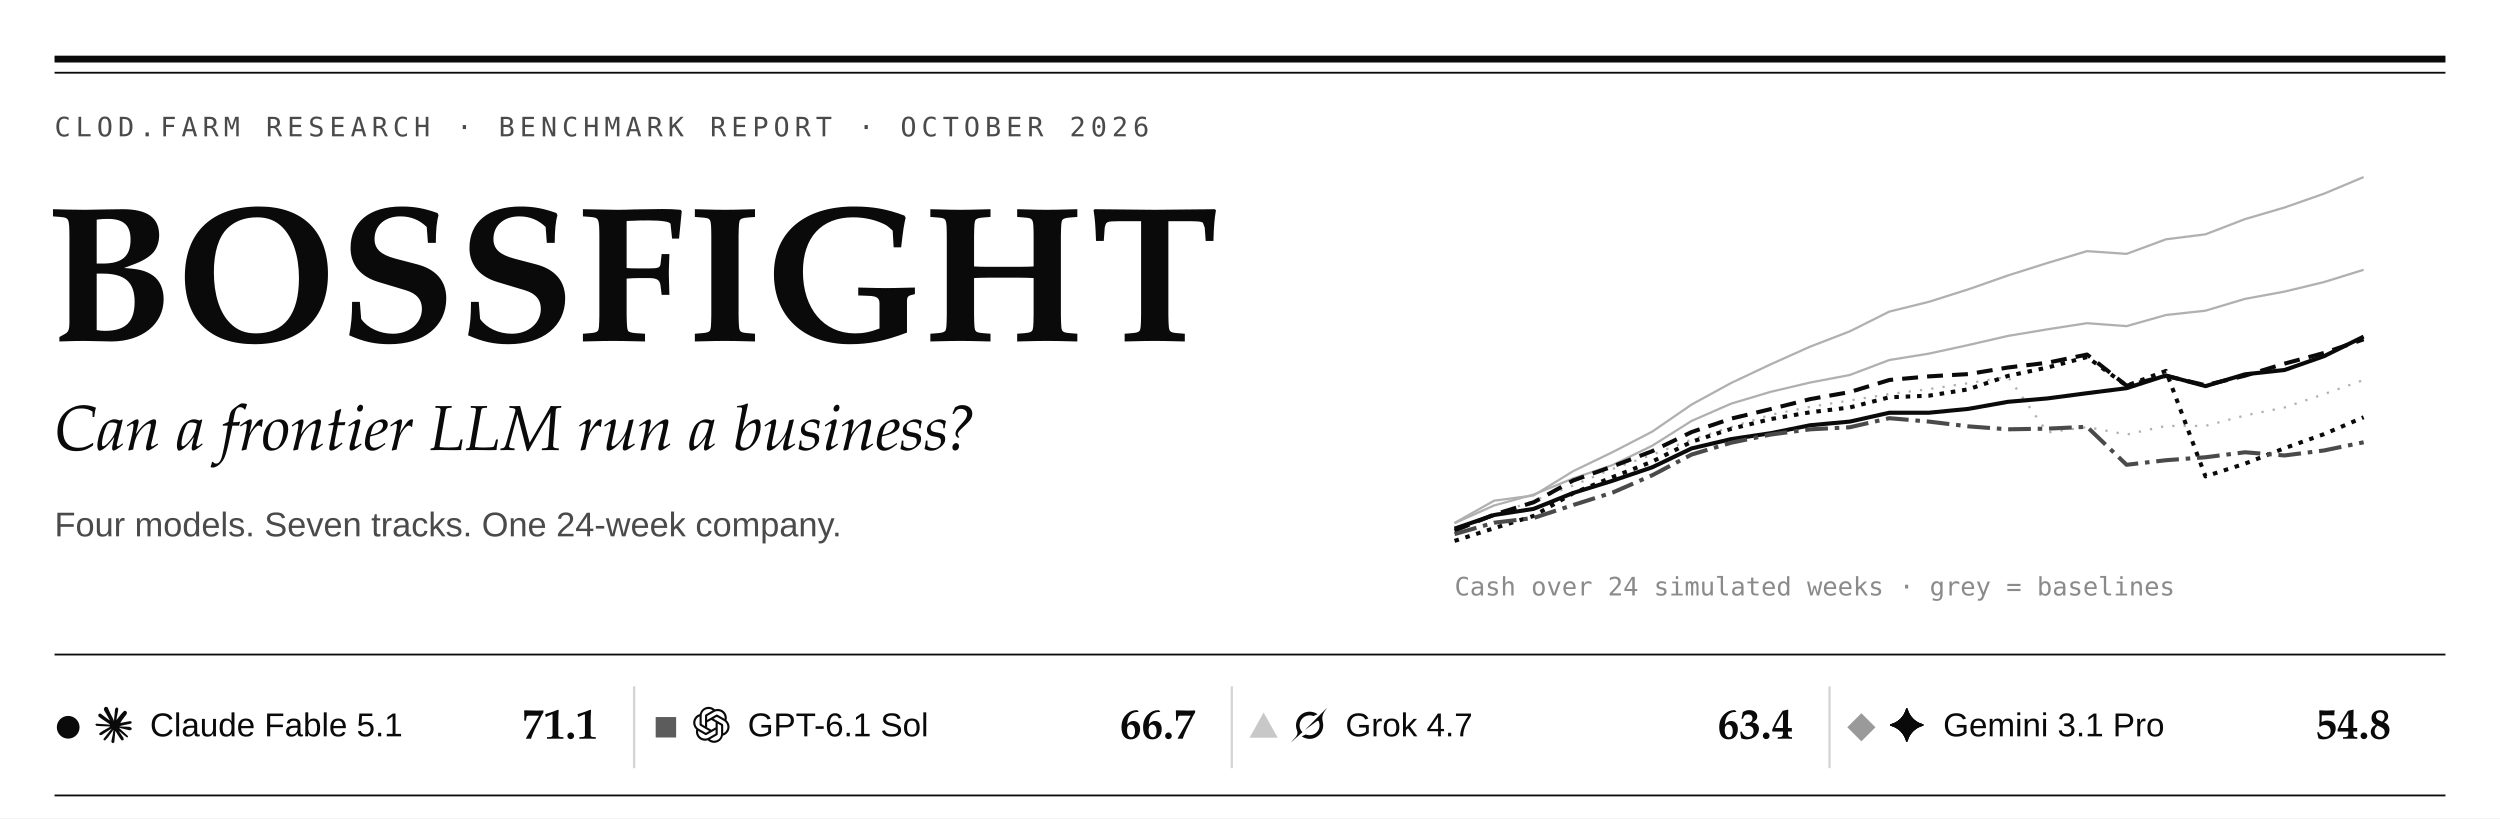
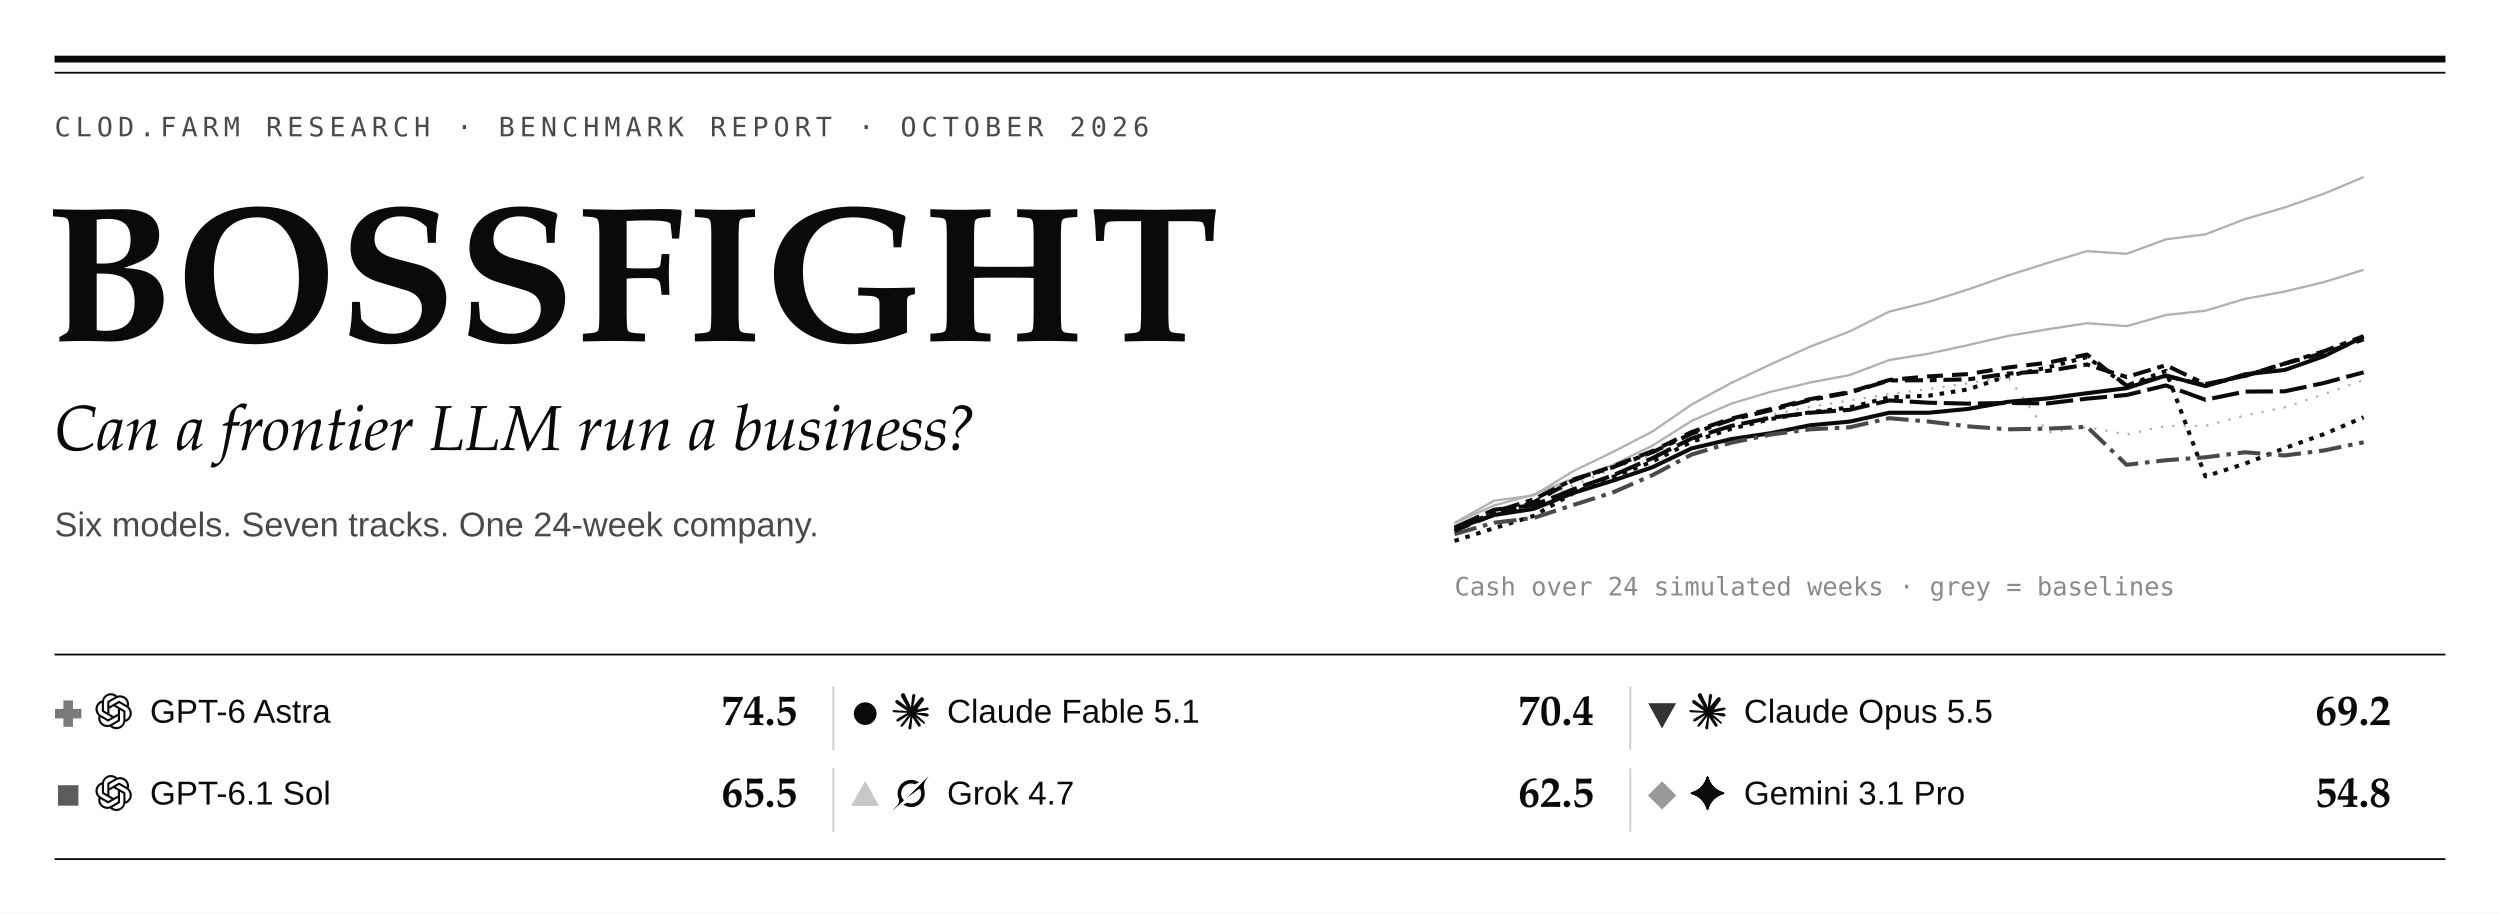
- <svg xmlns="http://www.w3.org/2000/svg" xmlns:xlink="http://www.w3.org/1999/xlink" width="1100" height="360" viewBox="0 0 1100 360" role="img" aria-label="BOSSFIGHT">
+ <svg xmlns="http://www.w3.org/2000/svg" xmlns:xlink="http://www.w3.org/1999/xlink" width="1100" height="402" viewBox="0 0 1100 402" role="img" aria-label="BOSSFIGHT">
  <defs>
    <symbol id="logo-claude" viewBox="0 0 24 24">
      <g fill="#0a0a0a" fill-rule="evenodd">
        <path d="M4.709 15.955l4.72-2.647.08-.23-.08-.128H9.2l-.79-.048-2.698-.073-2.339-.097-2.266-.122-.571-.121L0 11.784l.055-.352.48-.321.686.06 1.52.103 2.278.158 1.652.097 2.449.255h.389l.055-.157-.134-.098-.103-.097-2.358-1.596-2.552-1.688-1.336-.972-.724-.491-.364-.462-.158-1.008.656-.722.881.06.225.061.893.686 1.908 1.476 2.491 1.833.365.304.145-.103.019-.073-.164-.274-1.355-2.446-1.446-2.49-.644-1.032-.17-.619a2.97 2.97 0 01-.104-.729L6.283.134 6.696 0l.996.134.42.364.62 1.414 1.002 2.229 1.555 3.03.456.898.243.832.091.255h.158V9.01l.128-1.706.237-2.095.23-2.695.08-.76.376-.91.747-.492.584.28.48.685-.067.444-.286 1.851-.559 2.903-.364 1.942h.212l.243-.242.985-1.306 1.652-2.064.73-.82.85-.904.547-.431h1.033l.76 1.129-.34 1.166-1.064 1.347-.881 1.142-1.264 1.7-.79 1.36.073.11.188-.02 2.856-.606 1.543-.28 1.841-.315.833.388.091.395-.328.807-1.969.486-2.309.462-3.439.813-.042.03.049.061 1.549.146.662.036h1.622l3.02.225.79.522.474.638-.079.485-1.215.62-1.64-.389-3.829-.91-1.312-.329h-.182v.11l1.093 1.068 2.006 1.81 2.509 2.33.127.578-.322.455-.34-.049-2.205-1.657-.851-.747-1.926-1.62h-.128v.17l.444.649 2.345 3.521.122 1.08-.17.353-.608.213-.668-.122-1.374-1.925-1.415-2.167-1.143-1.943-.14.08-.674 7.254-.316.37-.729.28-.607-.461-.322-.747.322-1.476.389-1.924.315-1.53.286-1.9.17-.632-.012-.042-.14.018-1.434 1.967-2.18 2.945-1.726 1.845-.414.164-.717-.37.067-.662.401-.589 2.388-3.036 1.44-1.882.93-1.086-.006-.158h-.055L4.132 18.56l-1.13.146-.487-.456.061-.746.231-.243 1.908-1.312-.006.006z" fill-rule="nonzero" />
      </g>
    </symbol>
    <symbol id="logo-gpt" viewBox="0 0 24 24">
      <g fill="#0a0a0a" fill-rule="evenodd">
        <path d="M9.205 8.658v-2.26c0-.19.072-.333.238-.428l4.543-2.616c.619-.357 1.356-.523 2.117-.523 2.854 0 4.662 2.212 4.662 4.566 0 .167 0 .357-.024.547l-4.71-2.759a.797.797 0 00-.856 0l-5.97 3.473zm10.609 8.8V12.06c0-.333-.143-.57-.429-.737l-5.97-3.473 1.95-1.118a.433.433 0 01.476 0l4.543 2.617c1.309.76 2.189 2.378 2.189 3.948 0 1.808-1.07 3.473-2.76 4.163zM7.802 12.703l-1.95-1.142c-.167-.095-.239-.238-.239-.428V5.899c0-2.545 1.95-4.472 4.591-4.472 1 0 1.927.333 2.712.928L8.23 5.067c-.285.166-.428.404-.428.737v6.898zM12 15.128l-2.795-1.57v-3.33L12 8.658l2.795 1.57v3.33L12 15.128zm1.796 7.23c-1 0-1.927-.332-2.712-.927l4.686-2.712c.285-.166.428-.404.428-.737v-6.898l1.974 1.142c.167.095.238.238.238.428v5.233c0 2.545-1.974 4.472-4.614 4.472zm-5.637-5.303l-4.544-2.617c-1.308-.761-2.188-2.378-2.188-3.948A4.482 4.482 0 014.21 6.327v5.423c0 .333.143.571.428.738l5.947 3.449-1.95 1.118a.432.432 0 01-.476 0zm-.262 3.9c-2.688 0-4.662-2.021-4.662-4.519 0-.19.024-.38.047-.57l4.686 2.71c.286.167.571.167.856 0l5.97-3.448v2.26c0 .19-.07.333-.237.428l-4.543 2.616c-.619.357-1.356.523-2.117.523zm5.899 2.83a5.947 5.947 0 005.827-4.756C22.287 18.339 24 15.84 24 13.296c0-1.665-.713-3.282-1.998-4.448.119-.5.19-.999.19-1.498 0-3.401-2.759-5.947-5.946-5.947-.642 0-1.26.095-1.88.31A5.962 5.962 0 0010.205 0a5.947 5.947 0 00-5.827 4.757C1.713 5.447 0 7.945 0 10.49c0 1.666.713 3.283 1.998 4.448-.119.5-.19 1-.19 1.499 0 3.401 2.759 5.946 5.946 5.946.642 0 1.26-.095 1.88-.309a5.96 5.96 0 004.162 1.713z" />
      </g>
    </symbol>
    <symbol id="logo-gemini" viewBox="0 0 24 24">
      <g fill="#0a0a0a" fill-rule="evenodd">
        <path d="M20.616 10.835a14.147 14.147 0 01-4.45-3.001 14.111 14.111 0 01-3.678-6.452.503.503 0 00-.975 0 14.134 14.134 0 01-3.679 6.452 14.155 14.155 0 01-4.45 3.001c-.65.28-1.318.505-2.002.678a.502.502 0 000 .975c.684.172 1.35.397 2.002.677a14.147 14.147 0 014.45 3.001 14.112 14.112 0 013.679 6.453.502.502 0 00.975 0c.172-.685.397-1.351.677-2.003a14.145 14.145 0 013.001-4.45 14.113 14.113 0 016.453-3.678.503.503 0 000-.975 13.245 13.245 0 01-2.003-.678z" />
        <path d="M20.616 10.835a14.147 14.147 0 01-4.45-3.001 14.111 14.111 0 01-3.678-6.452.503.503 0 00-.975 0 14.134 14.134 0 01-3.679 6.452 14.155 14.155 0 01-4.45 3.001c-.65.28-1.318.505-2.002.678a.502.502 0 000 .975c.684.172 1.35.397 2.002.677a14.147 14.147 0 014.45 3.001 14.112 14.112 0 013.679 6.453.502.502 0 00.975 0c.172-.685.397-1.351.677-2.003a14.145 14.145 0 013.001-4.45 14.113 14.113 0 016.453-3.678.503.503 0 000-.975 13.245 13.245 0 01-2.003-.678z" />
        <path d="M20.616 10.835a14.147 14.147 0 01-4.45-3.001 14.111 14.111 0 01-3.678-6.452.503.503 0 00-.975 0 14.134 14.134 0 01-3.679 6.452 14.155 14.155 0 01-4.45 3.001c-.65.28-1.318.505-2.002.678a.502.502 0 000 .975c.684.172 1.35.397 2.002.677a14.147 14.147 0 014.45 3.001 14.112 14.112 0 013.679 6.453.502.502 0 00.975 0c.172-.685.397-1.351.677-2.003a14.145 14.145 0 013.001-4.45 14.113 14.113 0 016.453-3.678.503.503 0 000-.975 13.245 13.245 0 01-2.003-.678z" />
        <path d="M20.616 10.835a14.147 14.147 0 01-4.45-3.001 14.111 14.111 0 01-3.678-6.452.503.503 0 00-.975 0 14.134 14.134 0 01-3.679 6.452 14.155 14.155 0 01-4.45 3.001c-.65.28-1.318.505-2.002.678a.502.502 0 000 .975c.684.172 1.35.397 2.002.677a14.147 14.147 0 014.45 3.001 14.112 14.112 0 013.679 6.453.502.502 0 00.975 0c.172-.685.397-1.351.677-2.003a14.145 14.145 0 013.001-4.45 14.113 14.113 0 016.453-3.678.503.503 0 000-.975 13.245 13.245 0 01-2.003-.678z" />
      </g>
    </symbol>
    <symbol id="logo-grok" viewBox="0 0 24 24">
      <g fill="#0a0a0a" fill-rule="evenodd">
        <path d="M9.27 15.29l7.978-5.897c.391-.29.95-.177 1.137.272.98 2.369.542 5.215-1.41 7.169-1.951 1.954-4.667 2.382-7.149 1.406l-2.711 1.257c3.889 2.661 8.611 2.003 11.562-.953 2.341-2.344 3.066-5.539 2.388-8.42l.006.007c-.983-4.232.242-5.924 2.75-9.383.06-.082.12-.164.179-.248l-3.301 3.305v-.01L9.267 15.292M7.623 16.723c-2.792-2.67-2.31-6.801.071-9.184 1.761-1.763 4.647-2.483 7.166-1.425l2.705-1.25a7.808 7.808 0 00-1.829-1A8.975 8.975 0 005.984 5.83c-2.533 2.536-3.33 6.436-1.962 9.764 1.022 2.487-.653 4.246-2.34 6.022-.599.63-1.199 1.259-1.682 1.925l7.62-6.815" />
      </g>
    </symbol>
+     <symbol id="logo-opus" viewBox="0 0 24 24">
+       <g fill="#0a0a0a" fill-rule="evenodd">
+         <path d="M4.709 15.955l4.72-2.647.08-.23-.08-.128H9.2l-.79-.048-2.698-.073-2.339-.097-2.266-.122-.571-.121L0 11.784l.055-.352.48-.321.686.06 1.52.103 2.278.158 1.652.097 2.449.255h.389l.055-.157-.134-.098-.103-.097-2.358-1.596-2.552-1.688-1.336-.972-.724-.491-.364-.462-.158-1.008.656-.722.881.06.225.061.893.686 1.908 1.476 2.491 1.833.365.304.145-.103.019-.073-.164-.274-1.355-2.446-1.446-2.49-.644-1.032-.17-.619a2.97 2.97 0 01-.104-.729L6.283.134 6.696 0l.996.134.42.364.62 1.414 1.002 2.229 1.555 3.03.456.898.243.832.091.255h.158V9.01l.128-1.706.237-2.095.23-2.695.08-.76.376-.91.747-.492.584.28.48.685-.067.444-.286 1.851-.559 2.903-.364 1.942h.212l.243-.242.985-1.306 1.652-2.064.73-.82.85-.904.547-.431h1.033l.76 1.129-.34 1.166-1.064 1.347-.881 1.142-1.264 1.7-.79 1.36.073.11.188-.02 2.856-.606 1.543-.28 1.841-.315.833.388.091.395-.328.807-1.969.486-2.309.462-3.439.813-.042.03.049.061 1.549.146.662.036h1.622l3.02.225.79.522.474.638-.079.485-1.215.62-1.64-.389-3.829-.91-1.312-.329h-.182v.11l1.093 1.068 2.006 1.81 2.509 2.33.127.578-.322.455-.34-.049-2.205-1.657-.851-.747-1.926-1.62h-.128v.17l.444.649 2.345 3.521.122 1.08-.17.353-.608.213-.668-.122-1.374-1.925-1.415-2.167-1.143-1.943-.14.08-.674 7.254-.316.37-.729.28-.607-.461-.322-.747.322-1.476.389-1.924.315-1.53.286-1.9.17-.632-.012-.042-.14.018-1.434 1.967-2.18 2.945-1.726 1.845-.414.164-.717-.37.067-.662.401-.589 2.388-3.036 1.44-1.882.93-1.086-.006-.158h-.055L4.132 18.56l-1.13.146-.487-.456.061-.746.231-.243 1.908-1.312-.006.006z" fill-rule="nonzero" />
+       </g>
+     </symbol>
+     <symbol id="logo-astra" viewBox="0 0 24 24">
+       <g fill="#0a0a0a" fill-rule="evenodd">
+         <path d="M9.205 8.658v-2.26c0-.19.072-.333.238-.428l4.543-2.616c.619-.357 1.356-.523 2.117-.523 2.854 0 4.662 2.212 4.662 4.566 0 .167 0 .357-.024.547l-4.71-2.759a.797.797 0 00-.856 0l-5.97 3.473zm10.609 8.8V12.06c0-.333-.143-.57-.429-.737l-5.97-3.473 1.95-1.118a.433.433 0 01.476 0l4.543 2.617c1.309.76 2.189 2.378 2.189 3.948 0 1.808-1.07 3.473-2.76 4.163zM7.802 12.703l-1.95-1.142c-.167-.095-.239-.238-.239-.428V5.899c0-2.545 1.95-4.472 4.591-4.472 1 0 1.927.333 2.712.928L8.23 5.067c-.285.166-.428.404-.428.737v6.898zM12 15.128l-2.795-1.57v-3.33L12 8.658l2.795 1.57v3.33L12 15.128zm1.796 7.23c-1 0-1.927-.332-2.712-.927l4.686-2.712c.285-.166.428-.404.428-.737v-6.898l1.974 1.142c.167.095.238.238.238.428v5.233c0 2.545-1.974 4.472-4.614 4.472zm-5.637-5.303l-4.544-2.617c-1.308-.761-2.188-2.378-2.188-3.948A4.482 4.482 0 014.21 6.327v5.423c0 .333.143.571.428.738l5.947 3.449-1.95 1.118a.432.432 0 01-.476 0zm-.262 3.9c-2.688 0-4.662-2.021-4.662-4.519 0-.19.024-.38.047-.57l4.686 2.71c.286.167.571.167.856 0l5.97-3.448v2.26c0 .19-.07.333-.237.428l-4.543 2.616c-.619.357-1.356.523-2.117.523zm5.899 2.83a5.947 5.947 0 005.827-4.756C22.287 18.339 24 15.84 24 13.296c0-1.665-.713-3.282-1.998-4.448.119-.5.19-.999.19-1.498 0-3.401-2.759-5.947-5.946-5.947-.642 0-1.26.095-1.88.31A5.962 5.962 0 0010.205 0a5.947 5.947 0 00-5.827 4.757C1.713 5.447 0 7.945 0 10.49c0 1.666.713 3.283 1.998 4.448-.119.5-.19 1-.19 1.499 0 3.401 2.759 5.946 5.946 5.946.642 0 1.26-.095 1.88-.309a5.96 5.96 0 004.162 1.713z" />
+       </g>
+     </symbol>
  </defs>
-   <rect width="1100" height="360" fill="#ffffff" />
+   <rect width="1100" height="402" fill="#ffffff" />
  <line x1="24.0" x2="1076.0" y1="26.0" y2="26.0" stroke="#0a0a0a" stroke-width="3" />
  <line x1="24.0" x2="1076.0" y1="32.0" y2="32.0" stroke="#0a0a0a" stroke-width="0.8" />
  <text x="24.0" y="60.0" font-family="ui-monospace,SFMono-Regular,Menlo,Consolas,monospace" font-size="11.8" font-weight="500" fill="#4a4a4a" text-anchor="start" letter-spacing="2.2">CLOD.FARM RESEARCH   ·   BENCHMARK REPORT   ·   OCTOBER 2026</text>
  <text x="20.0" y="150.0" font-family="'Source Serif 4','Source Serif Pro',Charter,'Iowan Old Style','Palatino Linotype',Georgia,serif" font-size="85.1" font-weight="600" fill="#0a0a0a" text-anchor="start" letter-spacing="1">BOSSFIGHT</text>
  <text x="24.0" y="198.0" font-family="'Source Serif 4','Source Serif Pro',Charter,'Iowan Old Style','Palatino Linotype',Georgia,serif" font-size="28.0" font-weight="400" fill="#0a0a0a" text-anchor="start" font-style="italic">Can a frontier LLM run a business?</text>
-   <text x="24.0" y="236.0" font-family="'Segoe UI',Aptos,-apple-system,BlinkMacSystemFont,'Helvetica Neue',Arial,sans-serif" font-size="15.1" font-weight="400" fill="#4a4a4a" text-anchor="start">Four models. Seven tracks. One 24-week company.</text>
+   <text x="24.0" y="236.0" font-family="'Segoe UI',Aptos,-apple-system,BlinkMacSystemFont,'Helvetica Neue',Arial,sans-serif" font-size="15.1" font-weight="400" fill="#4a4a4a" text-anchor="start">Six models. Seven tracks. One 24-week company.</text>
  <polyline points="640.0,230.1 657.4,220.3 674.8,218.0 692.2,207.3 709.6,198.9 727.0,189.9 744.3,178.0 761.7,168.5 779.1,160.3 796.5,152.5 813.9,145.8 831.3,137.1 848.7,132.8 866.1,127.3 883.5,121.2 900.9,115.7 918.3,110.5 935.7,111.7 953.0,105.3 970.4,103.1 987.8,96.4 1005.2,91.3 1022.6,85.2 1040.0,77.9" fill="none" stroke="#b0b0b0" stroke-width="1" stroke-linejoin="round" />
  <polyline points="640.0,230.2 657.4,222.4 674.8,217.6 692.2,210.5 709.6,204.6 727.0,196.1 744.3,185.2 761.7,177.6 779.1,172.4 796.5,168.3 813.9,165.0 831.3,158.4 848.7,155.6 866.1,151.8 883.5,147.8 900.9,144.9 918.3,142.2 935.7,143.5 953.0,138.6 970.4,136.7 987.8,131.5 1005.2,128.3 1022.6,124.1 1040.0,118.7" fill="none" stroke="#b0b0b0" stroke-width="1" stroke-linejoin="round" />
  <polyline points="640.0,234.0 657.4,226.5 674.8,220.4 692.2,213.6 709.6,206.3 727.0,200.1 744.3,193.4 761.7,187.9 779.1,182.5 796.5,179.0 813.9,176.2 831.3,173.4 848.7,171.2 866.1,168.6 883.5,165.8 900.9,190.3 918.3,187.9 935.7,191.2 953.0,187.4 970.4,187.4 987.8,182.8 1005.2,179.3 1022.6,173.4 1040.0,167.2" fill="none" stroke="#b0b0b0" stroke-width="1" stroke-linejoin="round" stroke-dasharray="1 4" />
  <polyline points="640.0,232.6 657.4,226.6 674.8,223.9 692.2,216.9 709.6,211.5 727.0,205.6 744.3,197.3 761.7,193.2 779.1,190.6 796.5,187.1 813.9,185.5 831.3,181.6 848.7,181.6 866.1,179.9 883.5,176.8 900.9,175.3 918.3,173.0 935.7,170.8 953.0,165.2 970.4,169.9 987.8,164.7 1005.2,162.8 1022.6,156.7 1040.0,148.1" fill="none" stroke="#0a0a0a" stroke-width="1.8" stroke-linejoin="round" />
  <polyline points="640.0,233.5 657.4,226.4 674.8,221.0 692.2,211.4 709.6,205.2 727.0,198.5 744.3,190.1 761.7,184.2 779.1,180.0 796.5,175.6 813.9,172.5 831.3,167.2 848.7,165.6 866.1,164.6 883.5,161.7 900.9,159.6 918.3,156.0 935.7,169.7 953.0,165.4 970.4,169.5 987.8,165.3 1005.2,160.0 1022.6,155.3 1040.0,149.3" fill="none" stroke="#0a0a0a" stroke-width="1.8" stroke-linejoin="round" stroke-dasharray="7 4" />
  <polyline points="640.0,238.0 657.4,232.4 674.8,227.0 692.2,217.0 709.6,209.9 727.0,203.1 744.3,194.4 761.7,188.7 779.1,184.4 796.5,181.4 813.9,179.3 831.3,174.8 848.7,174.1 866.1,171.3 883.5,165.4 900.9,161.7 918.3,157.1 935.7,169.7 953.0,163.2 970.4,209.6 987.8,204.0 1005.2,197.2 1022.6,191.0 1040.0,183.6" fill="none" stroke="#0a0a0a" stroke-width="1.8" stroke-linejoin="round" stroke-dasharray="2 3" />
  <polyline points="640.0,235.0 657.4,230.0 674.8,227.9 692.2,222.2 709.6,216.7 727.0,209.1 744.3,200.0 761.7,194.8 779.1,191.2 796.5,188.9 813.9,188.0 831.3,184.0 848.7,185.5 866.1,187.6 883.5,188.9 900.9,188.6 918.3,187.8 935.7,204.5 953.0,202.5 970.4,201.2 987.8,199.0 1005.2,200.4 1022.6,198.2 1040.0,194.6" fill="none" stroke="#4a4a4a" stroke-width="1.8" stroke-linejoin="round" stroke-dasharray="10 3 2 3" />
+   <polyline points="640.0,232.1 657.4,224.3 674.8,222.3 692.2,215.3 709.6,209.2 727.0,201.6 744.3,192.9 761.7,187.4 779.1,183.8 796.5,181.6 813.9,180.3 831.3,176.2 848.7,177.2 866.1,177.6 883.5,177.3 900.9,177.5 918.3,175.4 935.7,173.8 953.0,169.6 970.4,175.9 987.8,172.3 1005.2,172.2 1022.6,168.5 1040.0,163.8" fill="none" stroke="#0a0a0a" stroke-width="1.8" stroke-linejoin="round" stroke-dasharray="12 3" />
+   <polyline points="640.0,233.6 657.4,225.3 674.8,219.7 692.2,211.0 709.6,205.6 727.0,199.0 744.3,190.8 761.7,184.7 779.1,180.5 796.5,176.0 813.9,172.7 831.3,167.4 848.7,167.3 866.1,166.9 883.5,164.4 900.9,163.2 918.3,160.4 935.7,165.9 953.0,160.7 970.4,169.0 987.8,165.4 1005.2,160.0 1022.6,154.5 1040.0,147.9" fill="none" stroke="#0a0a0a" stroke-width="1.8" stroke-linejoin="round" stroke-dasharray="3 3 8 3" />
  <text x="640.0" y="262.0" font-family="ui-monospace,SFMono-Regular,Menlo,Consolas,monospace" font-size="11.2" font-weight="500" fill="#8a8a8a" text-anchor="start">Cash over 24 simulated weeks · grey = baselines</text>
  <line x1="24.0" x2="1076.0" y1="288.0" y2="288.0" stroke="#0a0a0a" stroke-width="0.8" />
-   <circle cx="30.0" cy="320.0" r="5" fill="#0a0a0a" />
-   <use href="#logo-claude" xlink:href="#logo-claude" x="42.0" y="311.0" width="16" height="16" />
-   <text x="66.0" y="324.0" font-family="'Segoe UI',Aptos,-apple-system,BlinkMacSystemFont,'Helvetica Neue',Arial,sans-serif" font-size="14.6" font-weight="500" fill="#0a0a0a" text-anchor="start">Claude Fable 5.1</text>
-   <text x="263.0" y="325.0" font-family="'Source Serif 4','Source Serif Pro',Charter,'Iowan Old Style','Palatino Linotype',Georgia,serif" font-size="19.0" font-weight="600" fill="#0a0a0a" text-anchor="end">71.1</text>
-   <rect x="288.5" y="315.5" width="9.0" height="9.0" fill="#5c5c5c" />
-   <use href="#logo-gpt" xlink:href="#logo-gpt" x="305.0" y="311.0" width="16" height="16" />
-   <text x="329.0" y="324.0" font-family="'Segoe UI',Aptos,-apple-system,BlinkMacSystemFont,'Helvetica Neue',Arial,sans-serif" font-size="14.6" font-weight="500" fill="#0a0a0a" text-anchor="start">GPT-6.1 Sol</text>
-   <text x="526.0" y="325.0" font-family="'Source Serif 4','Source Serif Pro',Charter,'Iowan Old Style','Palatino Linotype',Georgia,serif" font-size="19.0" font-weight="600" fill="#0a0a0a" text-anchor="end">66.7</text>
-   <line x1="279.0" x2="279.0" y1="302.0" y2="338.0" stroke="#d4d4d4" stroke-width="1" />
-   <polygon points="556.0,313.5 562.2,324.6 549.8,324.6" fill="#c8c8c8" />
-   <use href="#logo-grok" xlink:href="#logo-grok" x="568.0" y="311.0" width="16" height="16" />
-   <text x="592.0" y="324.0" font-family="'Segoe UI',Aptos,-apple-system,BlinkMacSystemFont,'Helvetica Neue',Arial,sans-serif" font-size="14.6" font-weight="500" fill="#0a0a0a" text-anchor="start">Grok 4.7</text>
-   <text x="789.0" y="325.0" font-family="'Source Serif 4','Source Serif Pro',Charter,'Iowan Old Style','Palatino Linotype',Georgia,serif" font-size="19.0" font-weight="600" fill="#0a0a0a" text-anchor="end">63.4</text>
-   <line x1="542.0" x2="542.0" y1="302.0" y2="338.0" stroke="#d4d4d4" stroke-width="1" />
-   <polygon points="819.0,313.8 825.2,320.0 819.0,326.2 812.8,320.0" fill="#9a9a9a" />
-   <use href="#logo-gemini" xlink:href="#logo-gemini" x="831.0" y="311.0" width="16" height="16" />
-   <text x="855.0" y="324.0" font-family="'Segoe UI',Aptos,-apple-system,BlinkMacSystemFont,'Helvetica Neue',Arial,sans-serif" font-size="14.6" font-weight="500" fill="#0a0a0a" text-anchor="start">Gemini 3.1 Pro</text>
-   <text x="1052.0" y="325.0" font-family="'Source Serif 4','Source Serif Pro',Charter,'Iowan Old Style','Palatino Linotype',Georgia,serif" font-size="19.0" font-weight="600" fill="#0a0a0a" text-anchor="end">54.8</text>
-   <line x1="805.0" x2="805.0" y1="302.0" y2="338.0" stroke="#d4d4d4" stroke-width="1" />
-   <line x1="24.0" x2="1076.0" y1="350.0" y2="350.0" stroke="#0a0a0a" stroke-width="0.8" />
+   <polygon points="27.9,308.2 32.1,308.2 32.1,311.9 35.8,311.9 35.8,316.1 32.1,316.1 32.1,319.8 27.9,319.8 27.9,316.1 24.2,316.1 24.2,311.9 27.9,311.9" fill="#7a7a7a" />
+   <use href="#logo-astra" xlink:href="#logo-astra" x="42.0" y="305.0" width="16" height="16" />
+   <text x="66.0" y="318.0" font-family="'Segoe UI',Aptos,-apple-system,BlinkMacSystemFont,'Helvetica Neue',Arial,sans-serif" font-size="14.6" font-weight="500" fill="#0a0a0a" text-anchor="start">GPT-6 Astra</text>
+   <text x="350.7" y="319.0" font-family="'Source Serif 4','Source Serif Pro',Charter,'Iowan Old Style','Palatino Linotype',Georgia,serif" font-size="19.0" font-weight="600" fill="#0a0a0a" text-anchor="end">74.5</text>
+   <circle cx="380.7" cy="314.0" r="5" fill="#0a0a0a" />
+   <use href="#logo-claude" xlink:href="#logo-claude" x="392.7" y="305.0" width="16" height="16" />
+   <text x="416.7" y="318.0" font-family="'Segoe UI',Aptos,-apple-system,BlinkMacSystemFont,'Helvetica Neue',Arial,sans-serif" font-size="14.6" font-weight="500" fill="#0a0a0a" text-anchor="start">Claude Fable 5.1</text>
+   <text x="701.3" y="319.0" font-family="'Source Serif 4','Source Serif Pro',Charter,'Iowan Old Style','Palatino Linotype',Georgia,serif" font-size="19.0" font-weight="600" fill="#0a0a0a" text-anchor="end">70.4</text>
+   <line x1="366.7" x2="366.7" y1="302.0" y2="330.0" stroke="#d4d4d4" stroke-width="1" />
+   <polygon points="731.3,320.5 737.5,309.4 725.2,309.4" fill="#333333" />
+   <use href="#logo-opus" xlink:href="#logo-opus" x="743.3" y="305.0" width="16" height="16" />
+   <text x="767.3" y="318.0" font-family="'Segoe UI',Aptos,-apple-system,BlinkMacSystemFont,'Helvetica Neue',Arial,sans-serif" font-size="14.6" font-weight="500" fill="#0a0a0a" text-anchor="start">Claude Opus 5.5</text>
+   <text x="1052.0" y="319.0" font-family="'Source Serif 4','Source Serif Pro',Charter,'Iowan Old Style','Palatino Linotype',Georgia,serif" font-size="19.0" font-weight="600" fill="#0a0a0a" text-anchor="end">69.2</text>
+   <line x1="717.3" x2="717.3" y1="302.0" y2="330.0" stroke="#d4d4d4" stroke-width="1" />
+   <rect x="25.5" y="345.5" width="9.0" height="9.0" fill="#5c5c5c" />
+   <use href="#logo-gpt" xlink:href="#logo-gpt" x="42.0" y="341.0" width="16" height="16" />
+   <text x="66.0" y="354.0" font-family="'Segoe UI',Aptos,-apple-system,BlinkMacSystemFont,'Helvetica Neue',Arial,sans-serif" font-size="14.6" font-weight="500" fill="#0a0a0a" text-anchor="start">GPT-6.1 Sol</text>
+   <text x="350.7" y="355.0" font-family="'Source Serif 4','Source Serif Pro',Charter,'Iowan Old Style','Palatino Linotype',Georgia,serif" font-size="19.0" font-weight="600" fill="#0a0a0a" text-anchor="end">65.5</text>
+   <polygon points="380.7,343.5 386.8,354.6 374.5,354.6" fill="#c8c8c8" />
+   <use href="#logo-grok" xlink:href="#logo-grok" x="392.7" y="341.0" width="16" height="16" />
+   <text x="416.7" y="354.0" font-family="'Segoe UI',Aptos,-apple-system,BlinkMacSystemFont,'Helvetica Neue',Arial,sans-serif" font-size="14.6" font-weight="500" fill="#0a0a0a" text-anchor="start">Grok 4.7</text>
+   <text x="701.3" y="355.0" font-family="'Source Serif 4','Source Serif Pro',Charter,'Iowan Old Style','Palatino Linotype',Georgia,serif" font-size="19.0" font-weight="600" fill="#0a0a0a" text-anchor="end">62.5</text>
+   <line x1="366.7" x2="366.7" y1="338.0" y2="366.0" stroke="#d4d4d4" stroke-width="1" />
+   <polygon points="731.3,343.8 737.6,350.0 731.3,356.2 725.1,350.0" fill="#9a9a9a" />
+   <use href="#logo-gemini" xlink:href="#logo-gemini" x="743.3" y="341.0" width="16" height="16" />
+   <text x="767.3" y="354.0" font-family="'Segoe UI',Aptos,-apple-system,BlinkMacSystemFont,'Helvetica Neue',Arial,sans-serif" font-size="14.6" font-weight="500" fill="#0a0a0a" text-anchor="start">Gemini 3.1 Pro</text>
+   <text x="1052.0" y="355.0" font-family="'Source Serif 4','Source Serif Pro',Charter,'Iowan Old Style','Palatino Linotype',Georgia,serif" font-size="19.0" font-weight="600" fill="#0a0a0a" text-anchor="end">54.8</text>
+   <line x1="717.3" x2="717.3" y1="338.0" y2="366.0" stroke="#d4d4d4" stroke-width="1" />
+   <line x1="24.0" x2="1076.0" y1="378.0" y2="378.0" stroke="#0a0a0a" stroke-width="0.8" />
</svg>
